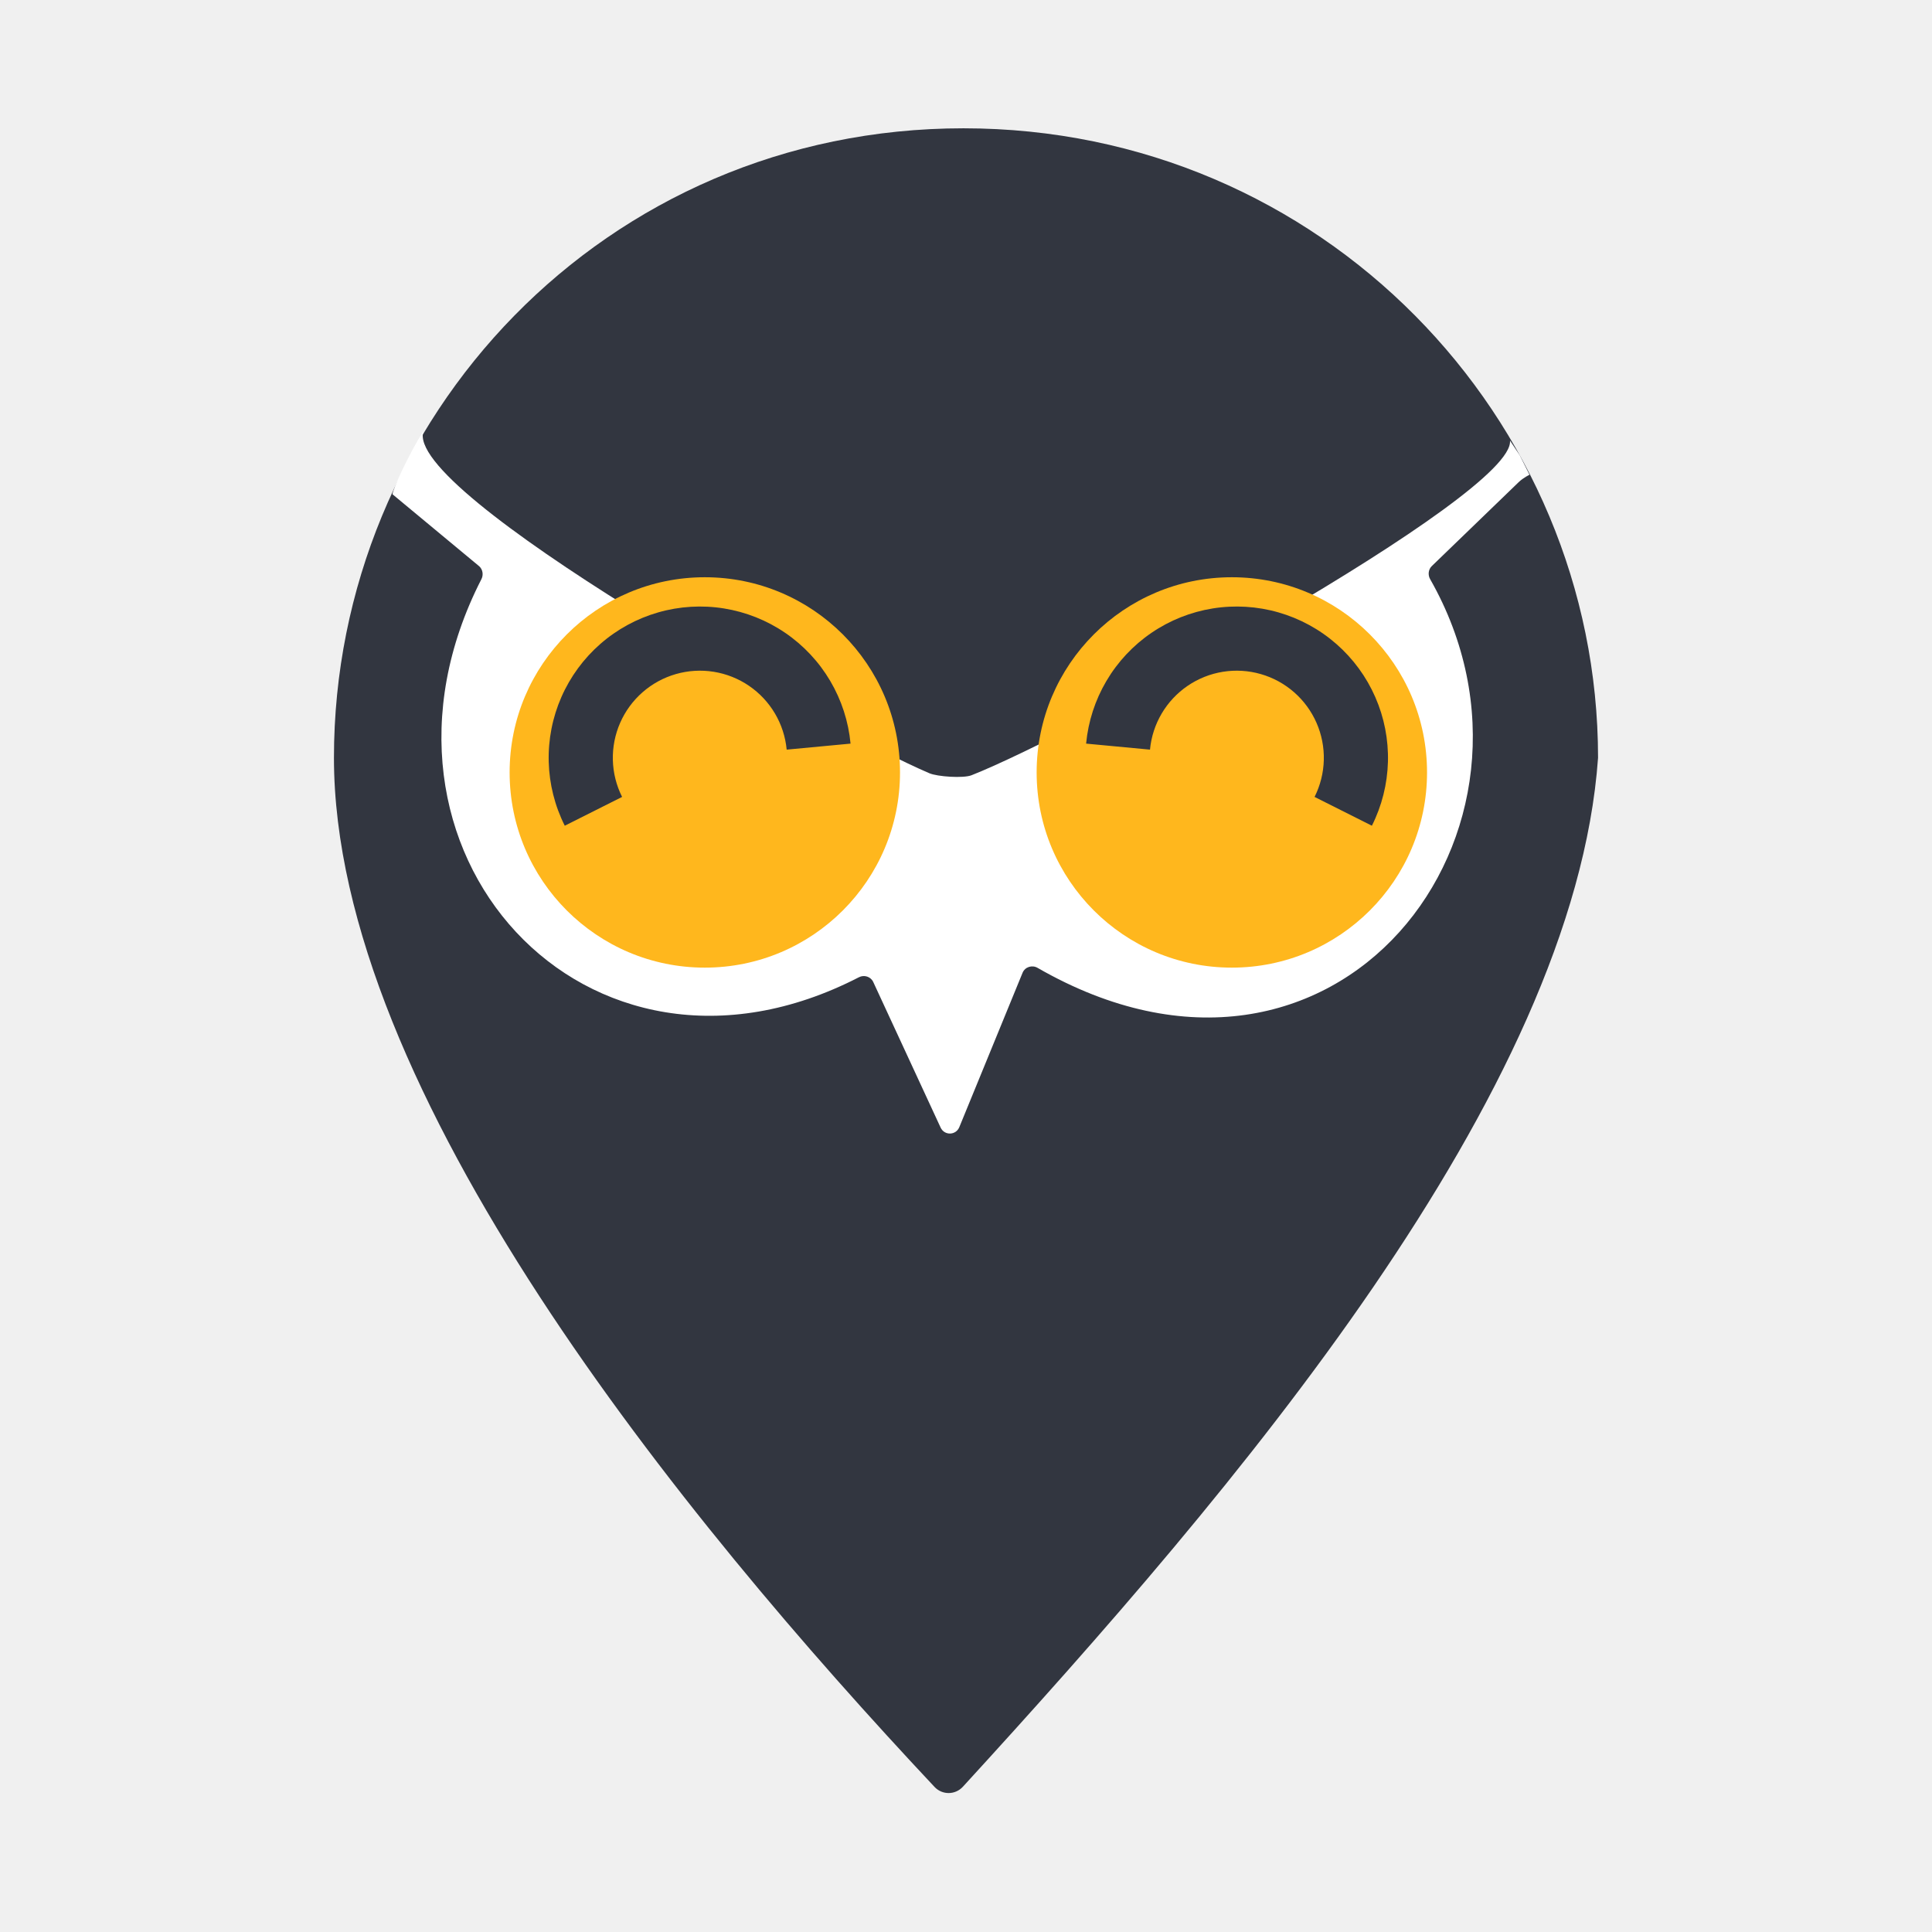
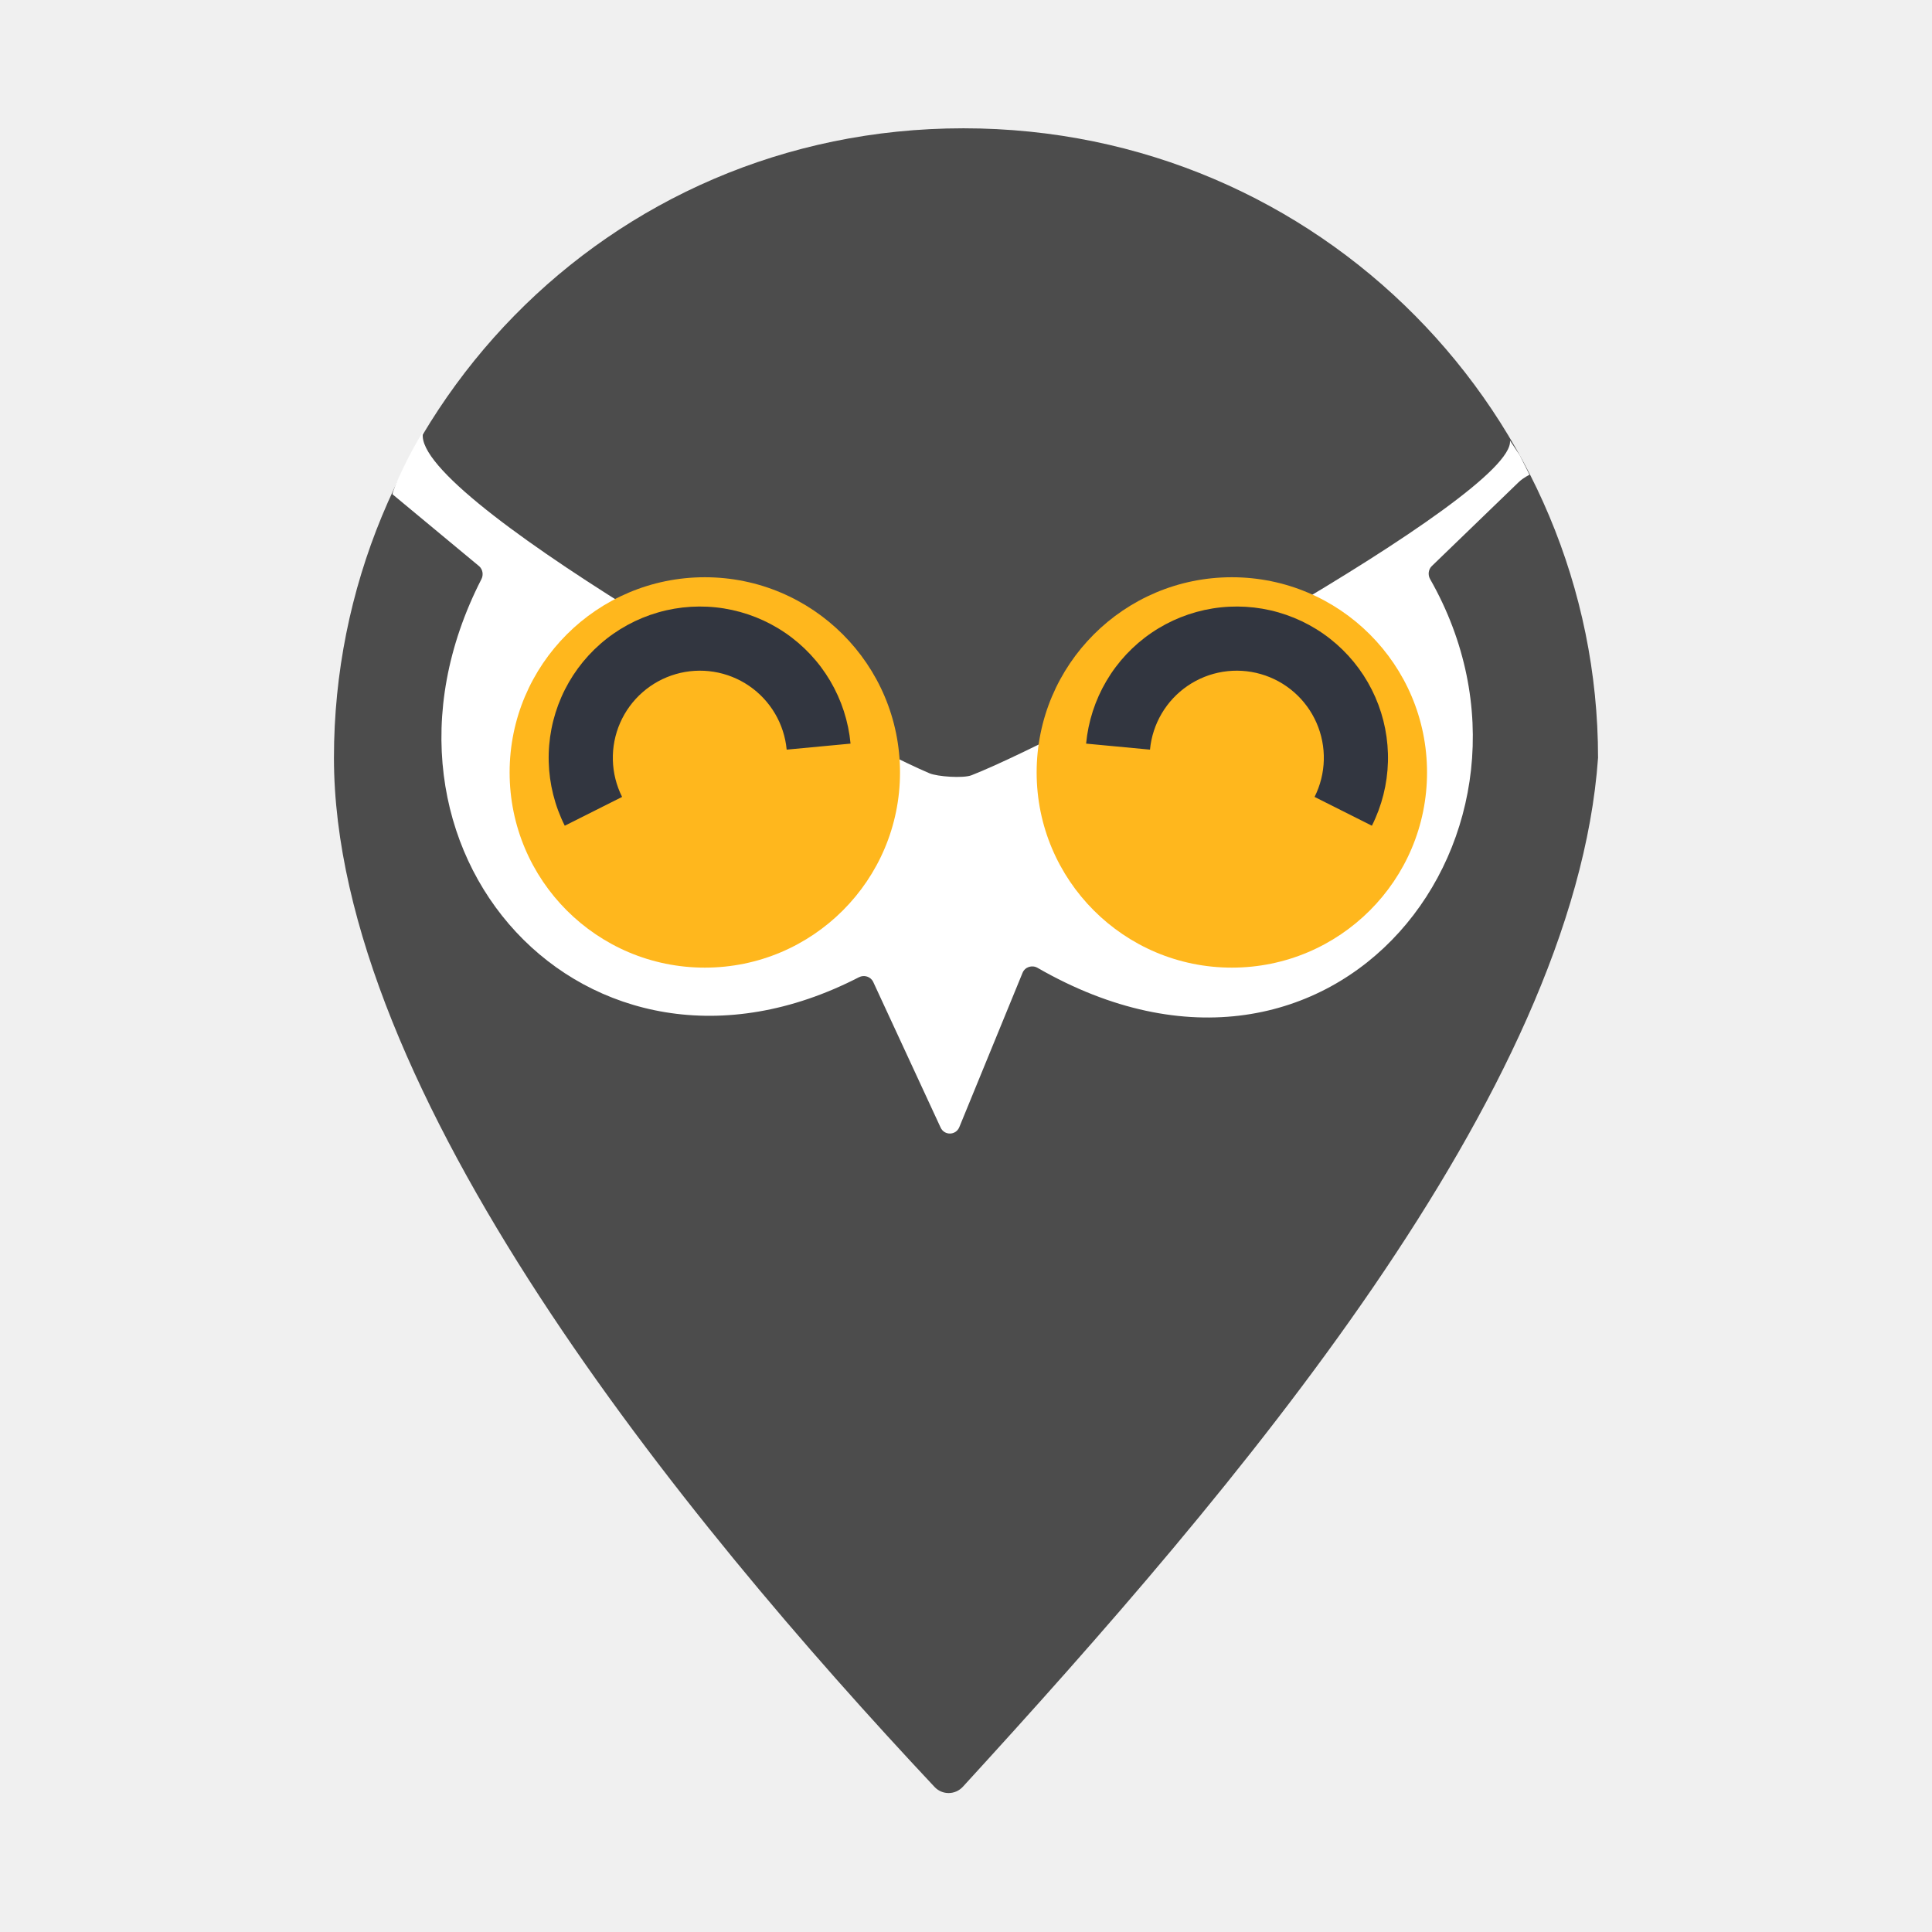
<svg xmlns="http://www.w3.org/2000/svg" width="1024" height="1024" viewBox="0 0 1024 1024" fill="none">
-   <path d="M847 401.648C834.404 579.599 654.059 790.033 510.361 946.993C506.308 951.419 499.43 951.486 495.323 947.109C361.338 804.3 177 578.283 177 401.648C177 221.665 320.666 68 510.648 68C700.631 68 847 221.665 847 401.648Z" fill="#323640" />
+   <path d="M847 401.648C834.404 579.599 654.059 790.033 510.361 946.993C506.308 951.419 499.43 951.486 495.323 947.109C361.338 804.3 177 578.283 177 401.648C177 221.665 320.666 68 510.648 68C700.631 68 847 221.665 847 401.648Z" fill="rgba(10,10,10,0.712)" />
  <path d="M224.534 228.241C212.286 260.209 438.24 386.598 492.594 409.839C496.887 411.674 510.579 412.6 514.925 410.898C568.541 389.9 803.215 262.392 800.328 233.531L805.501 241.29L808.087 246.463L810.674 251.636C810.674 251.636 807.415 253.148 804.849 255.627L758.905 300.008C757.051 301.799 756.714 304.701 757.995 306.95C833.649 439.771 708.334 604.131 549.908 512.97C547.03 511.315 543.256 512.487 541.984 515.59L508.454 597.411C506.645 601.823 500.549 601.963 498.549 597.638L462.845 520.486C461.521 517.623 458.035 516.524 455.26 517.954C310.76 592.428 181.881 449.996 255.162 306.966C256.319 304.705 255.892 301.872 254.033 300.162L208.038 261.981C208.038 259.558 216.533 240.892 224.534 228.241C224.879 227.342 225.412 226.517 226.143 225.771C225.611 226.563 225.074 227.388 224.534 228.241Z" fill="white" />
  <circle cx="373.568" cy="409.408" r="103.457" fill="#FFB71D" />
  <path d="M450.809 394.135C449.704 382.402 446.027 371.056 440.039 360.906C434.05 350.757 425.898 342.051 416.162 335.411C406.426 328.77 395.346 324.358 383.711 322.487C372.075 320.616 360.17 321.333 348.844 324.587C337.517 327.841 327.047 333.552 318.179 341.314C309.31 349.075 302.262 358.696 297.535 369.491C292.809 380.287 290.52 391.991 290.832 403.772C291.144 415.553 294.049 427.12 299.34 437.65L329.725 422.381C326.678 416.317 325.005 409.656 324.826 402.872C324.646 396.087 325.964 389.347 328.686 383.13C331.408 376.913 335.467 371.373 340.574 366.903C345.681 362.434 351.711 359.145 358.233 357.271C364.756 355.397 371.612 354.984 378.312 356.061C385.013 357.139 391.394 359.68 397 363.504C402.607 367.328 407.302 372.341 410.75 378.186C414.199 384.032 416.317 390.565 416.953 397.322L450.809 394.135Z" fill="#323640" />
  <circle cx="103.457" cy="103.457" r="103.457" transform="matrix(-1 0 0 1 756.358 305.95)" fill="#FFB71D" />
  <path d="M575.662 394.134C576.766 382.401 580.444 371.056 586.432 360.906C592.421 350.756 600.573 342.051 610.309 335.41C620.045 328.77 631.125 324.357 642.76 322.486C654.396 320.616 666.3 321.333 677.627 324.587C688.954 327.841 699.424 333.552 708.292 341.313C717.16 349.074 724.209 358.695 728.935 369.491C733.662 380.286 735.951 391.991 735.639 403.771C735.327 415.552 732.422 427.119 727.13 437.649L696.745 422.381C699.792 416.317 701.465 409.655 701.645 402.871C701.825 396.087 700.507 389.346 697.785 383.13C695.063 376.913 691.004 371.372 685.897 366.903C680.79 362.433 674.76 359.144 668.237 357.27C661.715 355.397 654.859 354.984 648.158 356.061C641.458 357.138 635.077 359.679 629.47 363.504C623.864 367.328 619.169 372.341 615.72 378.186C612.272 384.031 610.154 390.565 609.518 397.321L575.662 394.134Z" fill="#323640" />
</svg>
